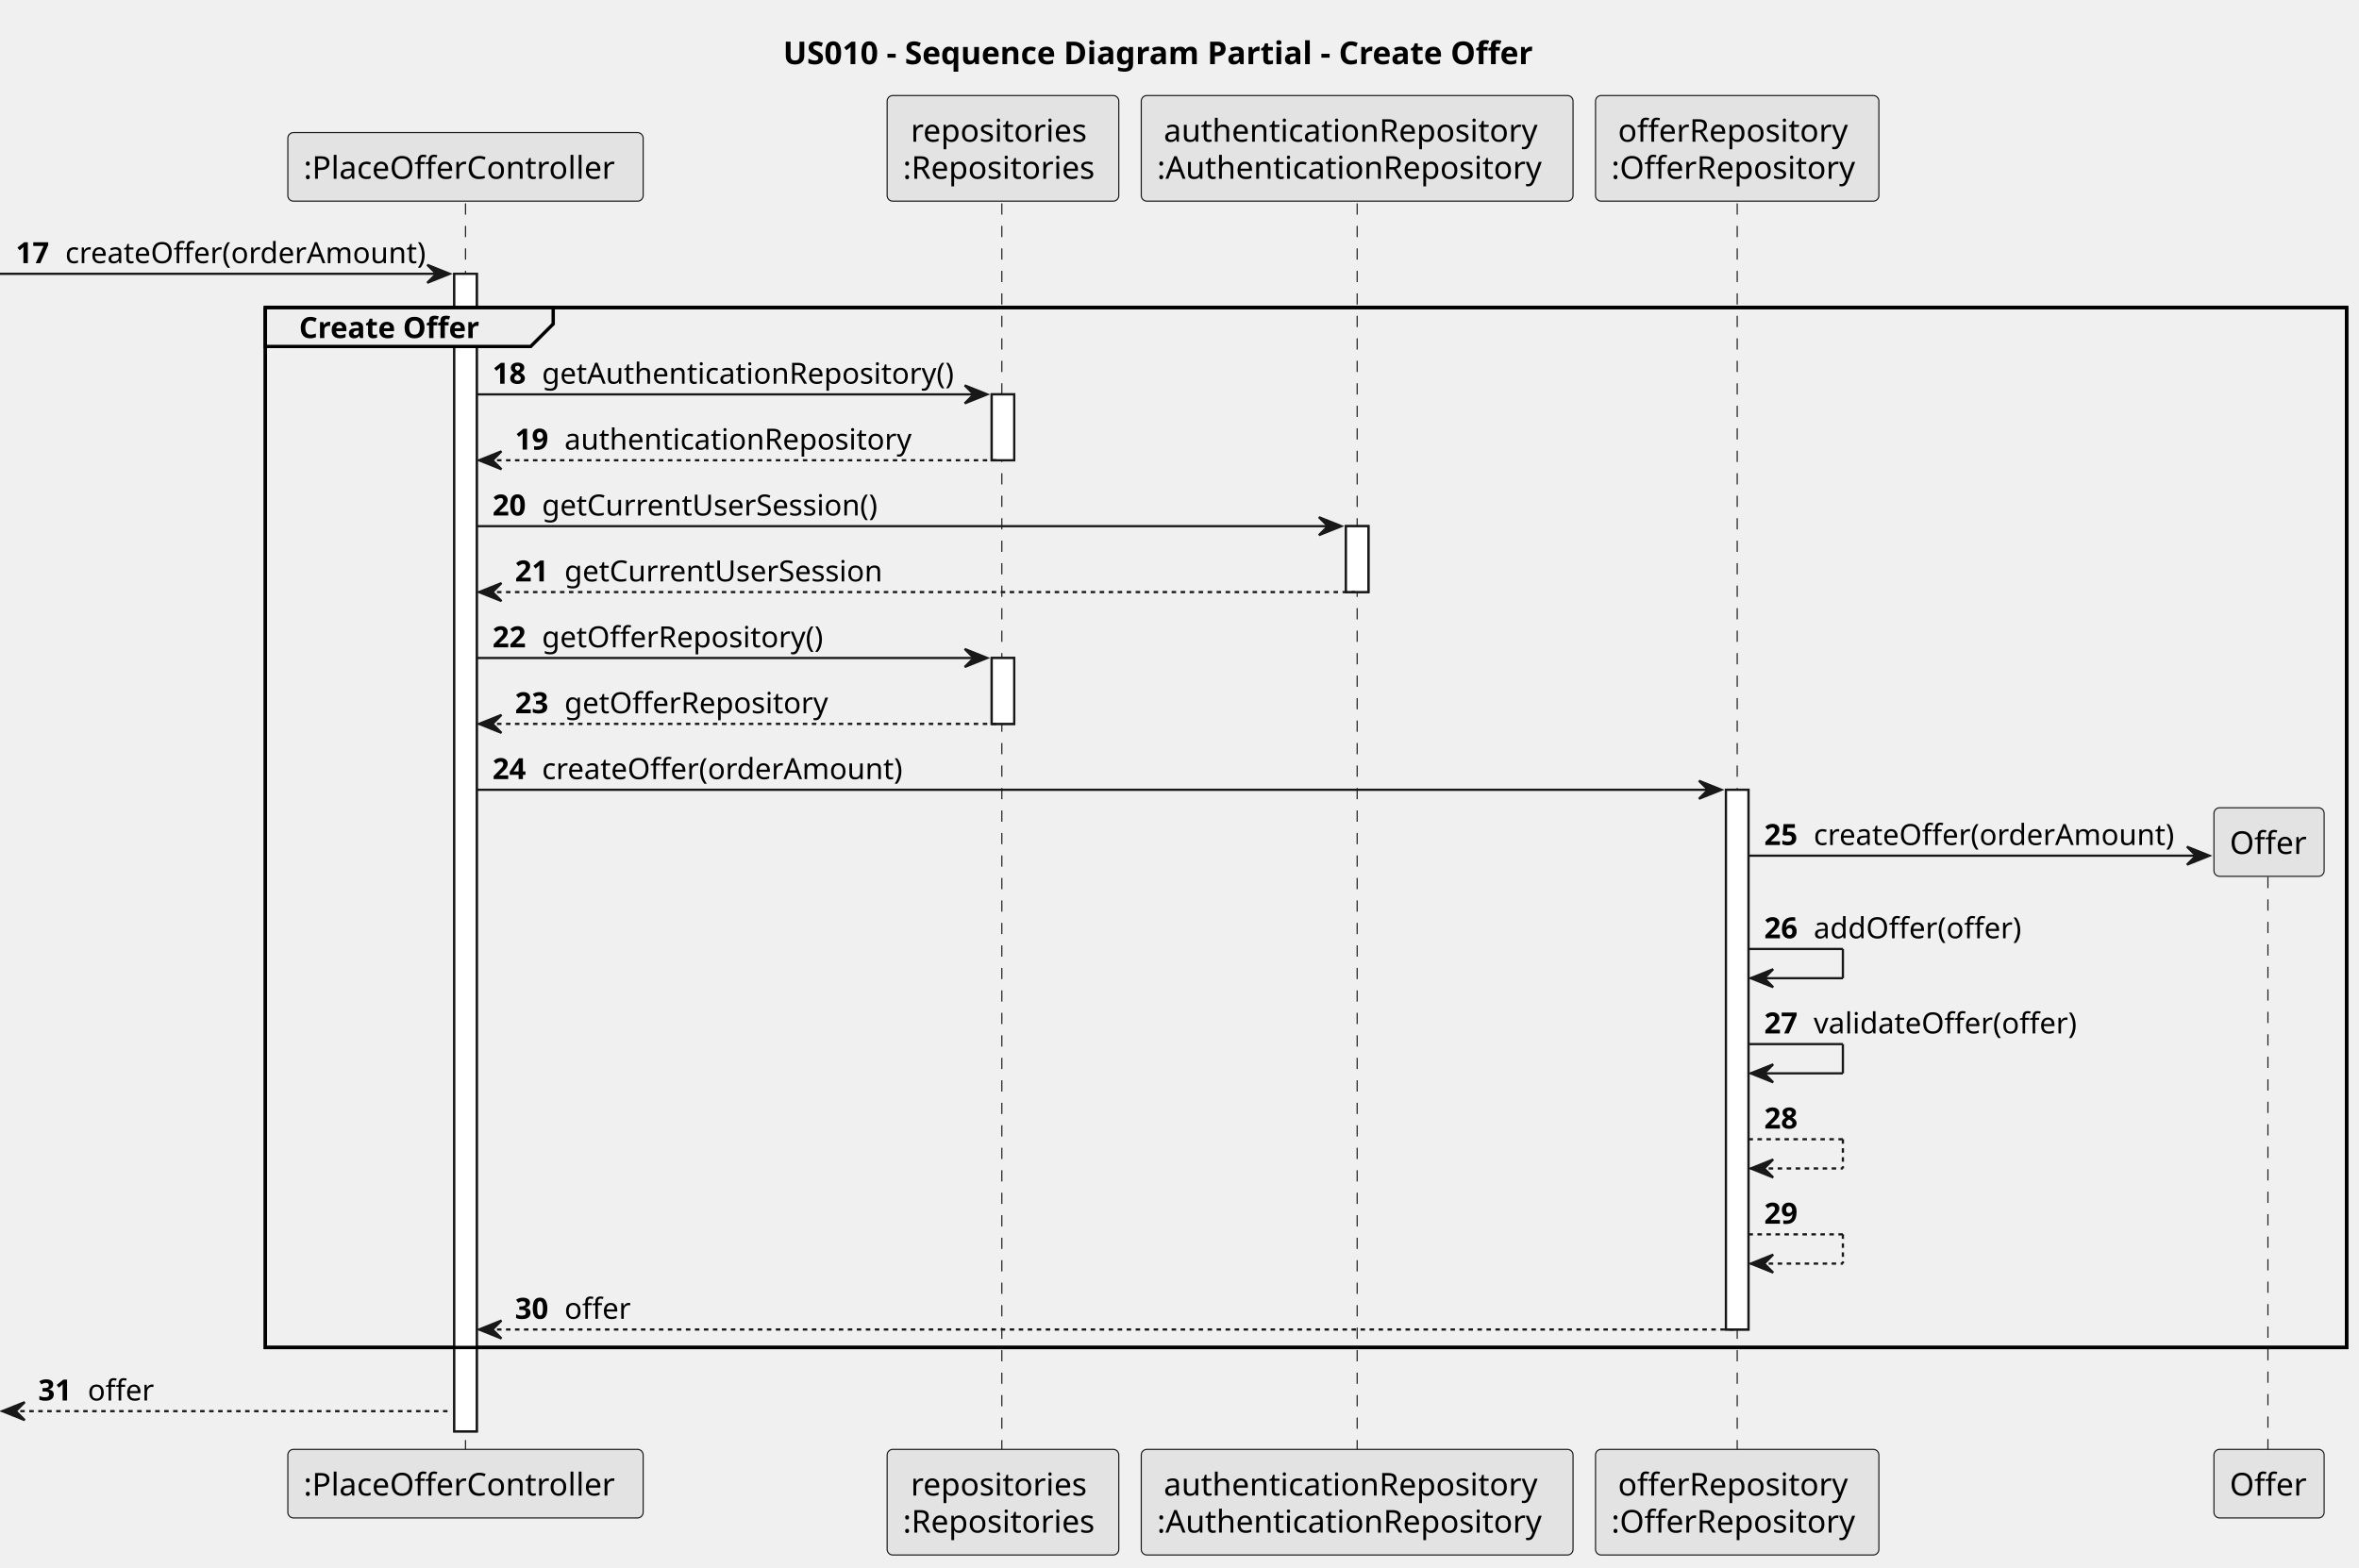
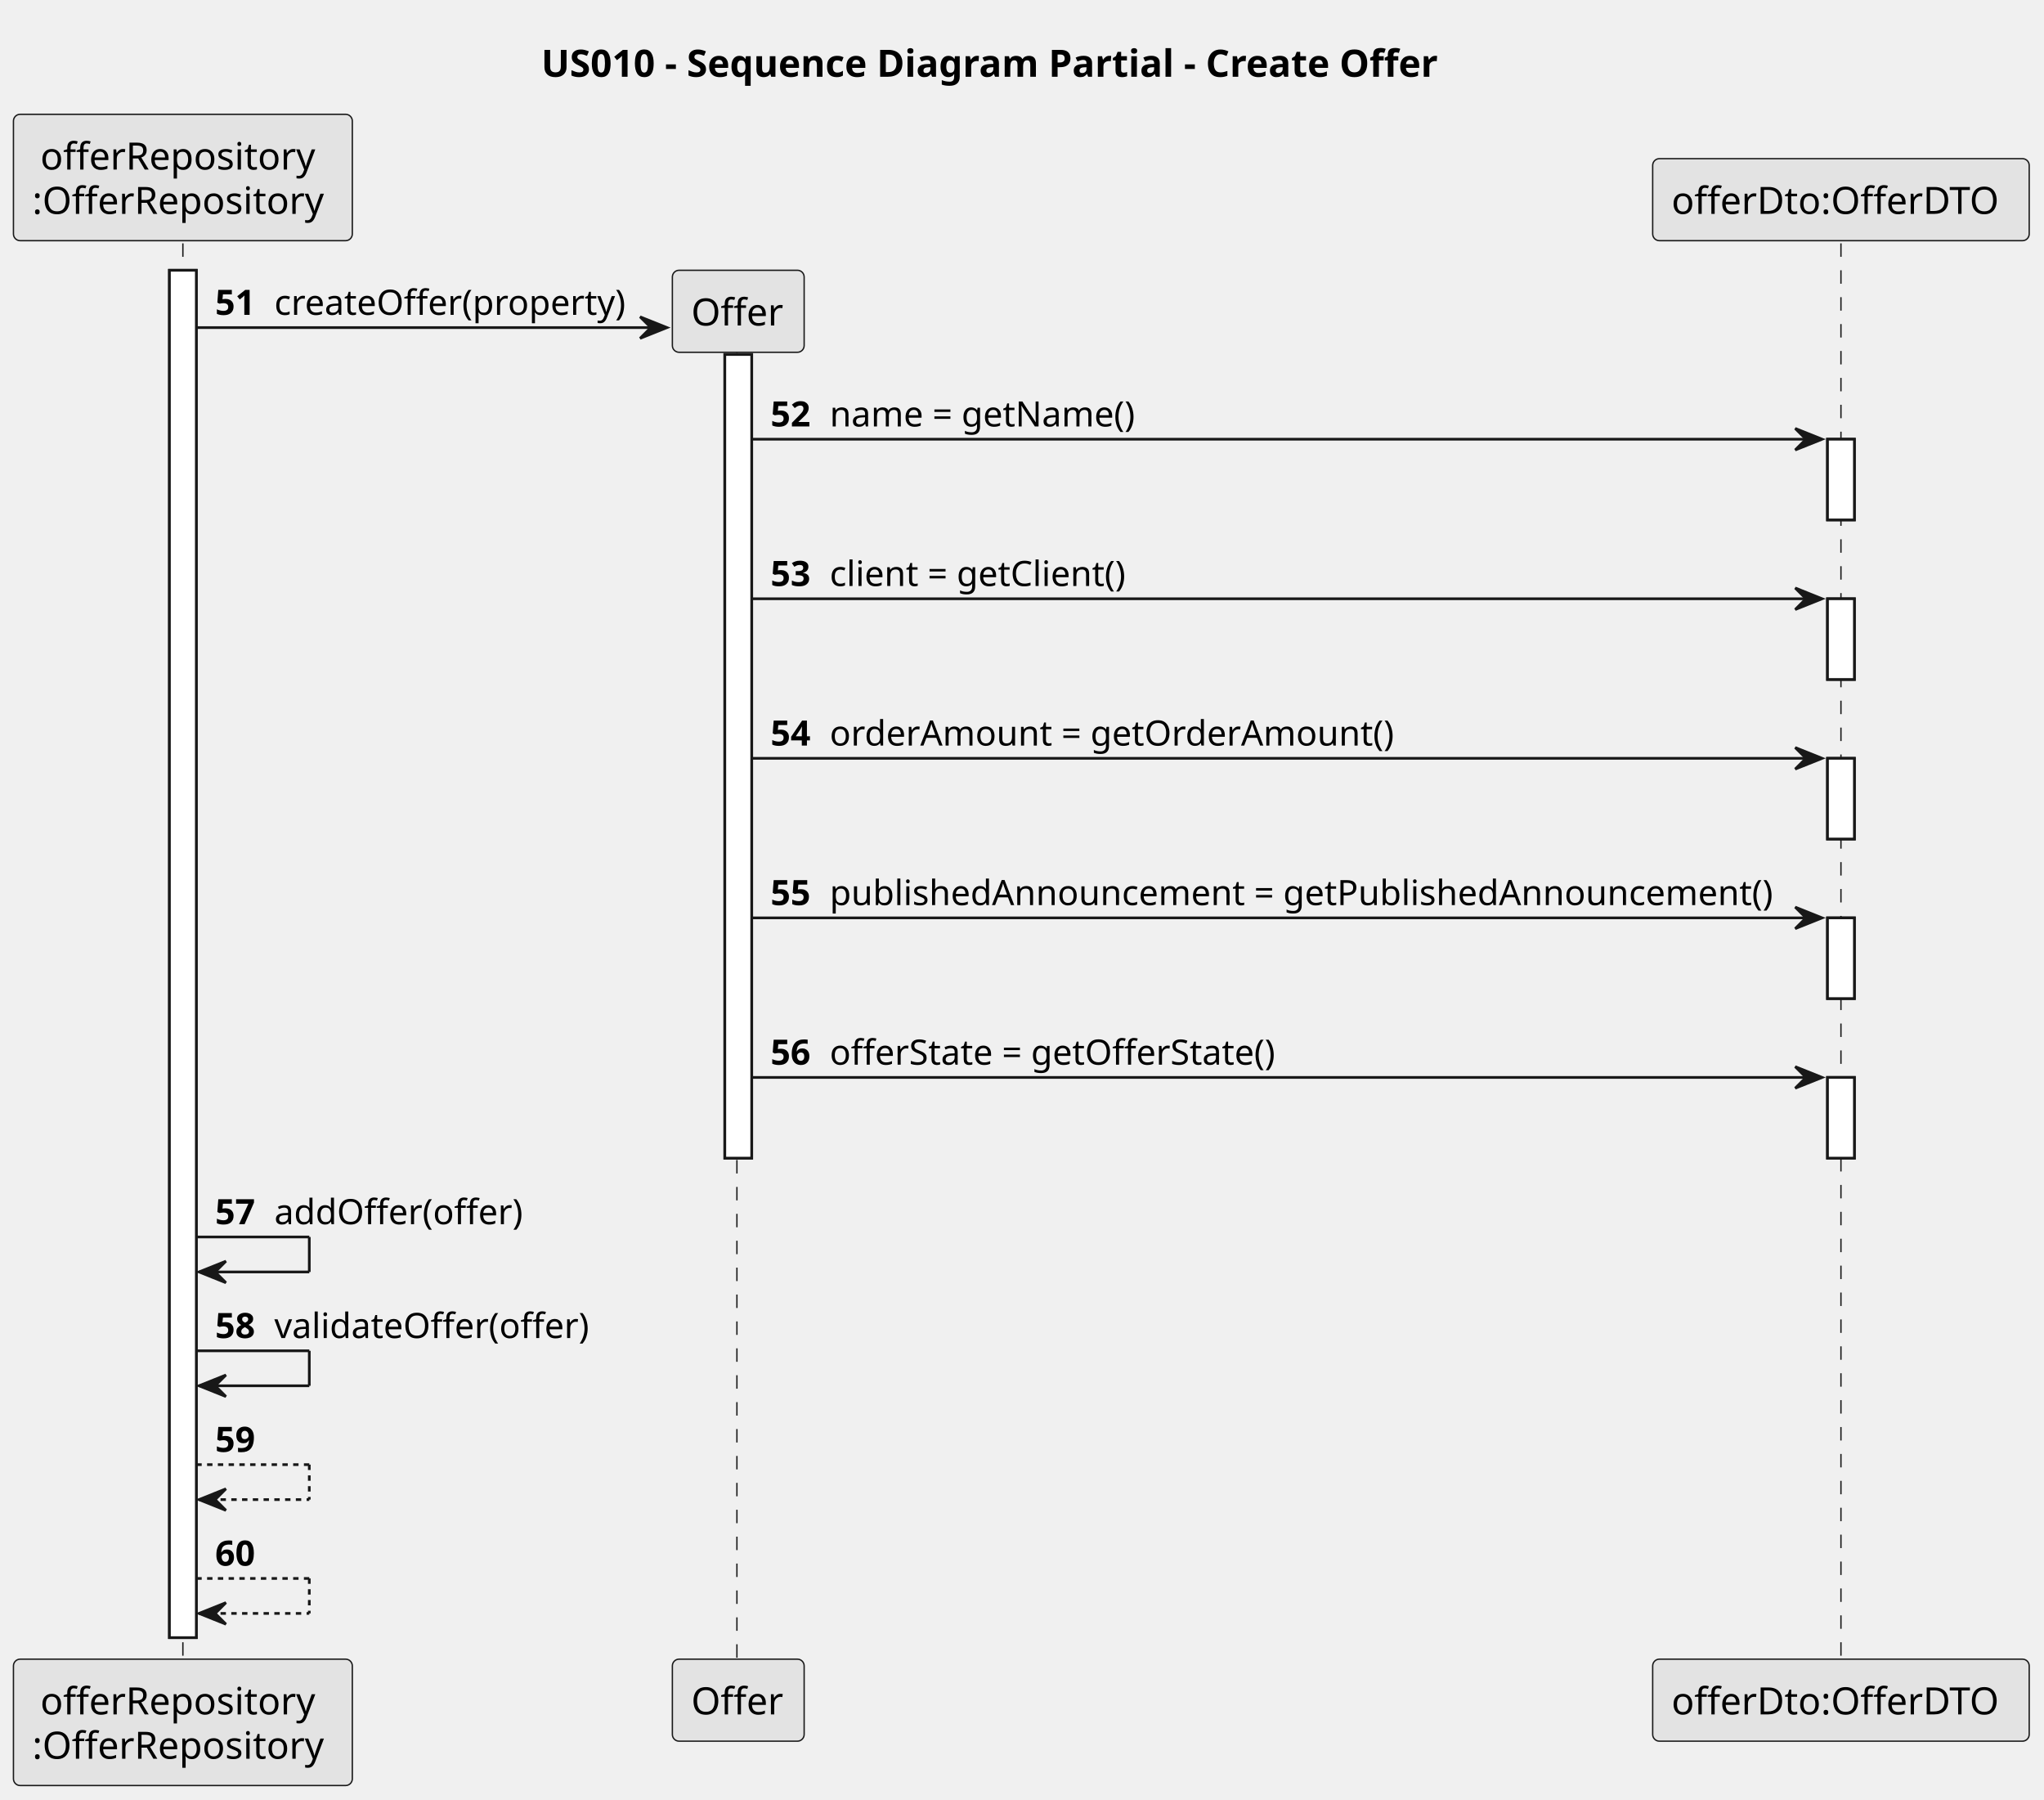
- <svg xmlns="http://www.w3.org/2000/svg" contentStyleType="text/css" height="697px" preserveAspectRatio="none" style="width:1049px;height:697px;background:#FFFFFF;" version="1.1" viewBox="0 0 1049 697" width="1049px" zoomAndPan="magnify">
+ <svg xmlns="http://www.w3.org/2000/svg" contentStyleType="text/css" height="669px" preserveAspectRatio="none" style="width:760px;height:669px;background:#FFFFFF;" version="1.1" viewBox="0 0 760 669" width="760px" zoomAndPan="magnify">
  <defs />
  <g>
-     <text fill="#000000" font-family="sans-serif" font-size="14" font-weight="bold" lengthAdjust="spacing" textLength="356" x="348.25" y="28.535">US010 - Sequence Diagram Partial - Create Offer</text>
-     <rect fill="#FFFFFF" height="514.836" style="stroke:#181818;stroke-width:1.0;" width="10" x="202" y="121.775" />
-     <rect fill="#FFFFFF" height="29.311" style="stroke:#181818;stroke-width:1.0;" width="10" x="441" y="175.397" />
-     <rect fill="#FFFFFF" height="29.311" style="stroke:#181818;stroke-width:1.0;" width="10" x="441" y="292.639" />
-     <rect fill="#FFFFFF" height="29.311" style="stroke:#181818;stroke-width:1.0;" width="10" x="598.5" y="234.018" />
-     <rect fill="#FFFFFF" height="240.041" style="stroke:#181818;stroke-width:1.0;" width="10" x="767.5" y="351.26" />
-     <rect fill="none" height="462.525" style="stroke:#000000;stroke-width:1.5;" width="925.5" x="118" y="136.775" />
-     <line style="stroke:#181818;stroke-width:0.5;stroke-dasharray:5.0,5.0;" x1="207" x2="207" y1="90.465" y2="645.611" />
-     <line style="stroke:#181818;stroke-width:0.5;stroke-dasharray:5.0,5.0;" x1="445.5" x2="445.5" y1="90.465" y2="645.611" />
-     <line style="stroke:#181818;stroke-width:0.5;stroke-dasharray:5.0,5.0;" x1="603.5" x2="603.5" y1="90.465" y2="645.611" />
-     <line style="stroke:#181818;stroke-width:0.5;stroke-dasharray:5.0,5.0;" x1="772.5" x2="772.5" y1="90.465" y2="645.611" />
-     <line style="stroke:#181818;stroke-width:0.5;stroke-dasharray:5.0,5.0;" x1="1008.5" x2="1008.5" y1="390.004" y2="645.611" />
-     <rect fill="#E3E3E3" height="30.488" rx="2.5" ry="2.5" style="stroke:#181818;stroke-width:0.5;" width="158" x="128" y="58.977" />
-     <text fill="#000000" font-family="sans-serif" font-size="14" lengthAdjust="spacing" textLength="144" x="135" y="79.512">:PlaceOfferController</text>
-     <rect fill="#E3E3E3" height="30.488" rx="2.5" ry="2.5" style="stroke:#181818;stroke-width:0.5;" width="158" x="128" y="644.611" />
-     <text fill="#000000" font-family="sans-serif" font-size="14" lengthAdjust="spacing" textLength="144" x="135" y="665.146">:PlaceOfferController</text>
-     <rect fill="#E3E3E3" height="46.977" rx="2.5" ry="2.5" style="stroke:#181818;stroke-width:0.5;" width="103" x="394.5" y="42.488" />
-     <text fill="#000000" font-family="sans-serif" font-size="14" lengthAdjust="spacing" textLength="82" x="405" y="63.023">repositories</text>
-     <text fill="#000000" font-family="sans-serif" font-size="14" lengthAdjust="spacing" textLength="89" x="401.5" y="79.512">:Repositories</text>
-     <rect fill="#E3E3E3" height="46.977" rx="2.5" ry="2.5" style="stroke:#181818;stroke-width:0.5;" width="103" x="394.5" y="644.611" />
-     <text fill="#000000" font-family="sans-serif" font-size="14" lengthAdjust="spacing" textLength="82" x="405" y="665.146">repositories</text>
-     <text fill="#000000" font-family="sans-serif" font-size="14" lengthAdjust="spacing" textLength="89" x="401.5" y="681.635">:Repositories</text>
-     <rect fill="#E3E3E3" height="46.977" rx="2.5" ry="2.5" style="stroke:#181818;stroke-width:0.5;" width="192" x="507.5" y="42.488" />
-     <text fill="#000000" font-family="sans-serif" font-size="14" lengthAdjust="spacing" textLength="172" x="517.5" y="63.023">authenticationRepository</text>
-     <text fill="#000000" font-family="sans-serif" font-size="14" lengthAdjust="spacing" textLength="178" x="514.5" y="79.512">:AuthenticationRepository</text>
-     <rect fill="#E3E3E3" height="46.977" rx="2.5" ry="2.5" style="stroke:#181818;stroke-width:0.5;" width="192" x="507.5" y="644.611" />
-     <text fill="#000000" font-family="sans-serif" font-size="14" lengthAdjust="spacing" textLength="172" x="517.5" y="665.146">authenticationRepository</text>
-     <text fill="#000000" font-family="sans-serif" font-size="14" lengthAdjust="spacing" textLength="178" x="514.5" y="681.635">:AuthenticationRepository</text>
-     <rect fill="#E3E3E3" height="46.977" rx="2.5" ry="2.5" style="stroke:#181818;stroke-width:0.5;" width="126" x="709.5" y="42.488" />
-     <text fill="#000000" font-family="sans-serif" font-size="14" lengthAdjust="spacing" textLength="106" x="719.5" y="63.023">offerRepository</text>
-     <text fill="#000000" font-family="sans-serif" font-size="14" lengthAdjust="spacing" textLength="112" x="716.5" y="79.512">:OfferRepository</text>
-     <rect fill="#E3E3E3" height="46.977" rx="2.5" ry="2.5" style="stroke:#181818;stroke-width:0.5;" width="126" x="709.5" y="644.611" />
-     <text fill="#000000" font-family="sans-serif" font-size="14" lengthAdjust="spacing" textLength="106" x="719.5" y="665.146">offerRepository</text>
-     <text fill="#000000" font-family="sans-serif" font-size="14" lengthAdjust="spacing" textLength="112" x="716.5" y="681.635">:OfferRepository</text>
-     <rect fill="#E3E3E3" height="30.488" rx="2.5" ry="2.5" style="stroke:#181818;stroke-width:0.5;" width="49" x="984.5" y="644.611" />
-     <text fill="#000000" font-family="sans-serif" font-size="14" lengthAdjust="spacing" textLength="35" x="991.5" y="665.146">Offer</text>
-     <rect fill="#FFFFFF" height="514.836" style="stroke:#181818;stroke-width:1.0;" width="10" x="202" y="121.775" />
-     <rect fill="#FFFFFF" height="29.311" style="stroke:#181818;stroke-width:1.0;" width="10" x="441" y="175.397" />
-     <rect fill="#FFFFFF" height="29.311" style="stroke:#181818;stroke-width:1.0;" width="10" x="441" y="292.639" />
-     <rect fill="#FFFFFF" height="29.311" style="stroke:#181818;stroke-width:1.0;" width="10" x="598.5" y="234.018" />
-     <rect fill="#FFFFFF" height="240.041" style="stroke:#181818;stroke-width:1.0;" width="10" x="767.5" y="351.26" />
-     <polygon fill="#181818" points="190,117.775,200,121.775,190,125.775,194,121.775" style="stroke:#181818;stroke-width:1.0;" />
-     <line style="stroke:#181818;stroke-width:1.0;" x1="0" x2="196" y1="121.775" y2="121.775" />
-     <text fill="#000000" font-family="sans-serif" font-size="13" font-weight="bold" lengthAdjust="spacing" textLength="18" x="7" y="117.033">17</text>
-     <text fill="#000000" font-family="sans-serif" font-size="13" lengthAdjust="spacing" textLength="161" x="29" y="117.033">createOffer(orderAmount)</text>
-     <path d="M118,136.775 L246,136.775 L246,144.086 L236,154.086 L118,154.086 L118,136.775 " fill="#EEEEEE" style="stroke:#000000;stroke-width:1.5;" />
-     <rect fill="none" height="462.525" style="stroke:#000000;stroke-width:1.5;" width="925.5" x="118" y="136.775" />
-     <text fill="#000000" font-family="sans-serif" font-size="13" font-weight="bold" lengthAdjust="spacing" textLength="83" x="133" y="150.344">Create Offer</text>
-     <polygon fill="#181818" points="429,171.397,439,175.397,429,179.397,433,175.397" style="stroke:#181818;stroke-width:1.0;" />
-     <line style="stroke:#181818;stroke-width:1.0;" x1="212" x2="435" y1="175.397" y2="175.397" />
-     <text fill="#000000" font-family="sans-serif" font-size="13" font-weight="bold" lengthAdjust="spacing" textLength="18" x="219" y="170.654">18</text>
-     <text fill="#000000" font-family="sans-serif" font-size="13" lengthAdjust="spacing" textLength="188" x="241" y="170.654">getAuthenticationRepository()</text>
-     <polygon fill="#181818" points="223,200.707,213,204.707,223,208.707,219,204.707" style="stroke:#181818;stroke-width:1.0;" />
-     <line style="stroke:#181818;stroke-width:1.0;stroke-dasharray:2.0,2.0;" x1="217" x2="445" y1="204.707" y2="204.707" />
-     <text fill="#000000" font-family="sans-serif" font-size="13" font-weight="bold" lengthAdjust="spacing" textLength="18" x="229" y="199.965">19</text>
-     <text fill="#000000" font-family="sans-serif" font-size="13" lengthAdjust="spacing" textLength="158" x="251" y="199.965">authenticationRepository</text>
-     <polygon fill="#181818" points="586.5,230.018,596.5,234.018,586.5,238.018,590.5,234.018" style="stroke:#181818;stroke-width:1.0;" />
-     <line style="stroke:#181818;stroke-width:1.0;" x1="212" x2="592.5" y1="234.018" y2="234.018" />
-     <text fill="#000000" font-family="sans-serif" font-size="13" font-weight="bold" lengthAdjust="spacing" textLength="18" x="219" y="229.275">20</text>
-     <text fill="#000000" font-family="sans-serif" font-size="13" lengthAdjust="spacing" textLength="151" x="241" y="229.275">getCurrentUserSession()</text>
-     <polygon fill="#181818" points="223,259.328,213,263.328,223,267.328,219,263.328" style="stroke:#181818;stroke-width:1.0;" />
-     <line style="stroke:#181818;stroke-width:1.0;stroke-dasharray:2.0,2.0;" x1="217" x2="602.5" y1="263.328" y2="263.328" />
-     <text fill="#000000" font-family="sans-serif" font-size="13" font-weight="bold" lengthAdjust="spacing" textLength="18" x="229" y="258.586">21</text>
-     <text fill="#000000" font-family="sans-serif" font-size="13" lengthAdjust="spacing" textLength="143" x="251" y="258.586">getCurrentUserSession</text>
-     <polygon fill="#181818" points="429,288.639,439,292.639,429,296.639,433,292.639" style="stroke:#181818;stroke-width:1.0;" />
-     <line style="stroke:#181818;stroke-width:1.0;" x1="212" x2="435" y1="292.639" y2="292.639" />
-     <text fill="#000000" font-family="sans-serif" font-size="13" font-weight="bold" lengthAdjust="spacing" textLength="18" x="219" y="287.897">22</text>
-     <text fill="#000000" font-family="sans-serif" font-size="13" lengthAdjust="spacing" textLength="127" x="241" y="287.897">getOfferRepository()</text>
-     <polygon fill="#181818" points="223,317.949,213,321.949,223,325.949,219,321.949" style="stroke:#181818;stroke-width:1.0;" />
-     <line style="stroke:#181818;stroke-width:1.0;stroke-dasharray:2.0,2.0;" x1="217" x2="445" y1="321.949" y2="321.949" />
-     <text fill="#000000" font-family="sans-serif" font-size="13" font-weight="bold" lengthAdjust="spacing" textLength="18" x="229" y="317.207">23</text>
-     <text fill="#000000" font-family="sans-serif" font-size="13" lengthAdjust="spacing" textLength="119" x="251" y="317.207">getOfferRepository</text>
-     <polygon fill="#181818" points="755.5,347.26,765.5,351.26,755.5,355.26,759.5,351.26" style="stroke:#181818;stroke-width:1.0;" />
-     <line style="stroke:#181818;stroke-width:1.0;" x1="212" x2="761.5" y1="351.26" y2="351.26" />
-     <text fill="#000000" font-family="sans-serif" font-size="13" font-weight="bold" lengthAdjust="spacing" textLength="18" x="219" y="346.518">24</text>
-     <text fill="#000000" font-family="sans-serif" font-size="13" lengthAdjust="spacing" textLength="161" x="241" y="346.518">createOffer(orderAmount)</text>
-     <polygon fill="#181818" points="972.5,376.57,982.5,380.57,972.5,384.57,976.5,380.57" style="stroke:#181818;stroke-width:1.0;" />
-     <line style="stroke:#181818;stroke-width:1.0;" x1="777.5" x2="978.5" y1="380.57" y2="380.57" />
-     <text fill="#000000" font-family="sans-serif" font-size="13" font-weight="bold" lengthAdjust="spacing" textLength="18" x="784.5" y="375.828">25</text>
-     <text fill="#000000" font-family="sans-serif" font-size="13" lengthAdjust="spacing" textLength="161" x="806.5" y="375.828">createOffer(orderAmount)</text>
-     <rect fill="#E3E3E3" height="30.488" rx="2.5" ry="2.5" style="stroke:#181818;stroke-width:0.5;" width="49" x="984.5" y="359.26" />
-     <text fill="#000000" font-family="sans-serif" font-size="14" lengthAdjust="spacing" textLength="35" x="991.5" y="379.795">Offer</text>
-     <line style="stroke:#181818;stroke-width:1.0;" x1="777.5" x2="819.5" y1="422.059" y2="422.059" />
-     <line style="stroke:#181818;stroke-width:1.0;" x1="819.5" x2="819.5" y1="422.059" y2="435.059" />
-     <line style="stroke:#181818;stroke-width:1.0;" x1="778.5" x2="819.5" y1="435.059" y2="435.059" />
-     <polygon fill="#181818" points="788.5,431.059,778.5,435.059,788.5,439.059,784.5,435.059" style="stroke:#181818;stroke-width:1.0;" />
-     <text fill="#000000" font-family="sans-serif" font-size="13" font-weight="bold" lengthAdjust="spacing" textLength="18" x="784.5" y="417.316">26</text>
-     <text fill="#000000" font-family="sans-serif" font-size="13" lengthAdjust="spacing" textLength="93" x="806.5" y="417.316">addOffer(offer)</text>
-     <line style="stroke:#181818;stroke-width:1.0;" x1="777.5" x2="819.5" y1="464.369" y2="464.369" />
-     <line style="stroke:#181818;stroke-width:1.0;" x1="819.5" x2="819.5" y1="464.369" y2="477.369" />
-     <line style="stroke:#181818;stroke-width:1.0;" x1="778.5" x2="819.5" y1="477.369" y2="477.369" />
-     <polygon fill="#181818" points="788.5,473.369,778.5,477.369,788.5,481.369,784.5,477.369" style="stroke:#181818;stroke-width:1.0;" />
-     <text fill="#000000" font-family="sans-serif" font-size="13" font-weight="bold" lengthAdjust="spacing" textLength="18" x="784.5" y="459.627">27</text>
-     <text fill="#000000" font-family="sans-serif" font-size="13" lengthAdjust="spacing" textLength="119" x="806.5" y="459.627">validateOffer(offer)</text>
-     <line style="stroke:#181818;stroke-width:1.0;stroke-dasharray:2.0,2.0;" x1="777.5" x2="819.5" y1="506.68" y2="506.68" />
-     <line style="stroke:#181818;stroke-width:1.0;stroke-dasharray:2.0,2.0;" x1="819.5" x2="819.5" y1="506.68" y2="519.68" />
-     <line style="stroke:#181818;stroke-width:1.0;stroke-dasharray:2.0,2.0;" x1="778.5" x2="819.5" y1="519.68" y2="519.68" />
-     <polygon fill="#181818" points="788.5,515.68,778.5,519.68,788.5,523.68,784.5,519.68" style="stroke:#181818;stroke-width:1.0;" />
-     <text fill="#000000" font-family="sans-serif" font-size="13" font-weight="bold" lengthAdjust="spacing" textLength="18" x="784.5" y="501.938">28</text>
-     <text fill="#000000" font-family="sans-serif" font-size="13" lengthAdjust="spacing" textLength="4" x="806.5" y="501.938"> </text>
-     <line style="stroke:#181818;stroke-width:1.0;stroke-dasharray:2.0,2.0;" x1="777.5" x2="819.5" y1="548.99" y2="548.99" />
-     <line style="stroke:#181818;stroke-width:1.0;stroke-dasharray:2.0,2.0;" x1="819.5" x2="819.5" y1="548.99" y2="561.99" />
-     <line style="stroke:#181818;stroke-width:1.0;stroke-dasharray:2.0,2.0;" x1="778.5" x2="819.5" y1="561.99" y2="561.99" />
-     <polygon fill="#181818" points="788.5,557.99,778.5,561.99,788.5,565.99,784.5,561.99" style="stroke:#181818;stroke-width:1.0;" />
-     <text fill="#000000" font-family="sans-serif" font-size="13" font-weight="bold" lengthAdjust="spacing" textLength="18" x="784.5" y="544.248">29</text>
-     <text fill="#000000" font-family="sans-serif" font-size="13" lengthAdjust="spacing" textLength="4" x="806.5" y="544.248"> </text>
-     <polygon fill="#181818" points="223,587.301,213,591.301,223,595.301,219,591.301" style="stroke:#181818;stroke-width:1.0;" />
-     <line style="stroke:#181818;stroke-width:1.0;stroke-dasharray:2.0,2.0;" x1="217" x2="771.5" y1="591.301" y2="591.301" />
-     <text fill="#000000" font-family="sans-serif" font-size="13" font-weight="bold" lengthAdjust="spacing" textLength="18" x="229" y="586.559">30</text>
-     <text fill="#000000" font-family="sans-serif" font-size="13" lengthAdjust="spacing" textLength="30" x="251" y="586.559">offer</text>
-     <polygon fill="#181818" points="11,623.611,1,627.611,11,631.611,7,627.611" style="stroke:#181818;stroke-width:1.0;" />
-     <line style="stroke:#181818;stroke-width:1.0;stroke-dasharray:2.0,2.0;" x1="5" x2="201" y1="627.611" y2="627.611" />
-     <text fill="#000000" font-family="sans-serif" font-size="13" font-weight="bold" lengthAdjust="spacing" textLength="18" x="17" y="622.869">31</text>
-     <text fill="#000000" font-family="sans-serif" font-size="13" lengthAdjust="spacing" textLength="30" x="39" y="622.869">offer</text>
+     <text fill="#000000" font-family="sans-serif" font-size="14" font-weight="bold" lengthAdjust="spacing" textLength="356" x="201.25" y="28.535">US010 - Sequence Diagram Partial - Create Offer</text>
+     <rect fill="#FFFFFF" height="508.283" style="stroke:#181818;stroke-width:1.0;" width="10" x="63" y="100.465" />
+     <rect fill="#FFFFFF" height="298.731" style="stroke:#181818;stroke-width:1.0;" width="10" x="269.5" y="131.775" />
+     <rect fill="#FFFFFF" height="30" style="stroke:#181818;stroke-width:1.0;" width="10" x="679.5" y="163.264" />
+     <rect fill="#FFFFFF" height="30" style="stroke:#181818;stroke-width:1.0;" width="10" x="679.5" y="222.574" />
+     <rect fill="#FFFFFF" height="30" style="stroke:#181818;stroke-width:1.0;" width="10" x="679.5" y="281.885" />
+     <rect fill="#FFFFFF" height="30" style="stroke:#181818;stroke-width:1.0;" width="10" x="679.5" y="341.195" />
+     <rect fill="#FFFFFF" height="30" style="stroke:#181818;stroke-width:1.0;" width="10" x="679.5" y="400.506" />
+     <line style="stroke:#181818;stroke-width:0.5;stroke-dasharray:5.0,5.0;" x1="68" x2="68" y1="90.465" y2="617.748" />
+     <line style="stroke:#181818;stroke-width:0.5;stroke-dasharray:5.0,5.0;" x1="274" x2="274" y1="131.209" y2="617.748" />
+     <line style="stroke:#181818;stroke-width:0.5;stroke-dasharray:5.0,5.0;" x1="684.5" x2="684.5" y1="90.465" y2="617.748" />
+     <rect fill="#E3E3E3" height="46.977" rx="2.5" ry="2.5" style="stroke:#181818;stroke-width:0.5;" width="126" x="5" y="42.488" />
+     <text fill="#000000" font-family="sans-serif" font-size="14" lengthAdjust="spacing" textLength="106" x="15" y="63.023">offerRepository</text>
+     <text fill="#000000" font-family="sans-serif" font-size="14" lengthAdjust="spacing" textLength="112" x="12" y="79.512">:OfferRepository</text>
+     <rect fill="#E3E3E3" height="46.977" rx="2.5" ry="2.5" style="stroke:#181818;stroke-width:0.5;" width="126" x="5" y="616.748" />
+     <text fill="#000000" font-family="sans-serif" font-size="14" lengthAdjust="spacing" textLength="106" x="15" y="637.283">offerRepository</text>
+     <text fill="#000000" font-family="sans-serif" font-size="14" lengthAdjust="spacing" textLength="112" x="12" y="653.771">:OfferRepository</text>
+     <rect fill="#E3E3E3" height="30.488" rx="2.5" ry="2.5" style="stroke:#181818;stroke-width:0.5;" width="49" x="250" y="616.748" />
+     <text fill="#000000" font-family="sans-serif" font-size="14" lengthAdjust="spacing" textLength="35" x="257" y="637.283">Offer</text>
+     <rect fill="#E3E3E3" height="30.488" rx="2.5" ry="2.5" style="stroke:#181818;stroke-width:0.5;" width="140" x="614.5" y="58.977" />
+     <text fill="#000000" font-family="sans-serif" font-size="14" lengthAdjust="spacing" textLength="126" x="621.5" y="79.512">offerDto:OfferDTO</text>
+     <rect fill="#E3E3E3" height="30.488" rx="2.5" ry="2.5" style="stroke:#181818;stroke-width:0.5;" width="140" x="614.5" y="616.748" />
+     <text fill="#000000" font-family="sans-serif" font-size="14" lengthAdjust="spacing" textLength="126" x="621.5" y="637.283">offerDto:OfferDTO</text>
+     <rect fill="#FFFFFF" height="508.283" style="stroke:#181818;stroke-width:1.0;" width="10" x="63" y="100.465" />
+     <rect fill="#FFFFFF" height="298.731" style="stroke:#181818;stroke-width:1.0;" width="10" x="269.5" y="131.775" />
+     <rect fill="#FFFFFF" height="30" style="stroke:#181818;stroke-width:1.0;" width="10" x="679.5" y="163.264" />
+     <rect fill="#FFFFFF" height="30" style="stroke:#181818;stroke-width:1.0;" width="10" x="679.5" y="222.574" />
+     <rect fill="#FFFFFF" height="30" style="stroke:#181818;stroke-width:1.0;" width="10" x="679.5" y="281.885" />
+     <rect fill="#FFFFFF" height="30" style="stroke:#181818;stroke-width:1.0;" width="10" x="679.5" y="341.195" />
+     <rect fill="#FFFFFF" height="30" style="stroke:#181818;stroke-width:1.0;" width="10" x="679.5" y="400.506" />
+     <polygon fill="#181818" points="238,117.775,248,121.775,238,125.775,242,121.775" style="stroke:#181818;stroke-width:1.0;" />
+     <line style="stroke:#181818;stroke-width:1.0;" x1="73" x2="244" y1="121.775" y2="121.775" />
+     <text fill="#000000" font-family="sans-serif" font-size="13" font-weight="bold" lengthAdjust="spacing" textLength="18" x="80" y="117.033">51</text>
+     <text fill="#000000" font-family="sans-serif" font-size="13" lengthAdjust="spacing" textLength="131" x="102" y="117.033">createOffer(property)</text>
+     <rect fill="#E3E3E3" height="30.488" rx="2.5" ry="2.5" style="stroke:#181818;stroke-width:0.5;" width="49" x="250" y="100.465" />
+     <text fill="#000000" font-family="sans-serif" font-size="14" lengthAdjust="spacing" textLength="35" x="257" y="121">Offer</text>
+     <polygon fill="#181818" points="667.5,159.264,677.5,163.264,667.5,167.264,671.5,163.264" style="stroke:#181818;stroke-width:1.0;" />
+     <line style="stroke:#181818;stroke-width:1.0;" x1="279.5" x2="673.5" y1="163.264" y2="163.264" />
+     <text fill="#000000" font-family="sans-serif" font-size="13" font-weight="bold" lengthAdjust="spacing" textLength="18" x="286.5" y="158.522">52</text>
+     <text fill="#000000" font-family="sans-serif" font-size="13" lengthAdjust="spacing" textLength="116" x="308.5" y="158.522">name = getName()</text>
+     <polygon fill="#181818" points="667.5,218.574,677.5,222.574,667.5,226.574,671.5,222.574" style="stroke:#181818;stroke-width:1.0;" />
+     <line style="stroke:#181818;stroke-width:1.0;" x1="279.5" x2="673.5" y1="222.574" y2="222.574" />
+     <text fill="#000000" font-family="sans-serif" font-size="13" font-weight="bold" lengthAdjust="spacing" textLength="18" x="286.5" y="217.832">53</text>
+     <text fill="#000000" font-family="sans-serif" font-size="13" lengthAdjust="spacing" textLength="118" x="308.5" y="217.832">client = getClient()</text>
+     <polygon fill="#181818" points="667.5,277.885,677.5,281.885,667.5,285.885,671.5,281.885" style="stroke:#181818;stroke-width:1.0;" />
+     <line style="stroke:#181818;stroke-width:1.0;" x1="279.5" x2="673.5" y1="281.885" y2="281.885" />
+     <text fill="#000000" font-family="sans-serif" font-size="13" font-weight="bold" lengthAdjust="spacing" textLength="18" x="286.5" y="277.143">54</text>
+     <text fill="#000000" font-family="sans-serif" font-size="13" lengthAdjust="spacing" textLength="214" x="308.5" y="277.143">orderAmount = getOrderAmount()</text>
+     <polygon fill="#181818" points="667.5,337.195,677.5,341.195,667.5,345.195,671.5,341.195" style="stroke:#181818;stroke-width:1.0;" />
+     <line style="stroke:#181818;stroke-width:1.0;" x1="279.5" x2="673.5" y1="341.195" y2="341.195" />
+     <text fill="#000000" font-family="sans-serif" font-size="13" font-weight="bold" lengthAdjust="spacing" textLength="18" x="286.5" y="336.453">55</text>
+     <text fill="#000000" font-family="sans-serif" font-size="13" lengthAdjust="spacing" textLength="359" x="308.5" y="336.453">publishedAnnouncement = getPublishedAnnouncement()</text>
+     <polygon fill="#181818" points="667.5,396.506,677.5,400.506,667.5,404.506,671.5,400.506" style="stroke:#181818;stroke-width:1.0;" />
+     <line style="stroke:#181818;stroke-width:1.0;" x1="279.5" x2="673.5" y1="400.506" y2="400.506" />
+     <text fill="#000000" font-family="sans-serif" font-size="13" font-weight="bold" lengthAdjust="spacing" textLength="18" x="286.5" y="395.764">56</text>
+     <text fill="#000000" font-family="sans-serif" font-size="13" lengthAdjust="spacing" textLength="170" x="308.5" y="395.764">offerState = getOfferState()</text>
+     <line style="stroke:#181818;stroke-width:1.0;" x1="73" x2="115" y1="459.816" y2="459.816" />
+     <line style="stroke:#181818;stroke-width:1.0;" x1="115" x2="115" y1="459.816" y2="472.816" />
+     <line style="stroke:#181818;stroke-width:1.0;" x1="74" x2="115" y1="472.816" y2="472.816" />
+     <polygon fill="#181818" points="84,468.816,74,472.816,84,476.816,80,472.816" style="stroke:#181818;stroke-width:1.0;" />
+     <text fill="#000000" font-family="sans-serif" font-size="13" font-weight="bold" lengthAdjust="spacing" textLength="18" x="80" y="455.074">57</text>
+     <text fill="#000000" font-family="sans-serif" font-size="13" lengthAdjust="spacing" textLength="93" x="102" y="455.074">addOffer(offer)</text>
+     <line style="stroke:#181818;stroke-width:1.0;" x1="73" x2="115" y1="502.127" y2="502.127" />
+     <line style="stroke:#181818;stroke-width:1.0;" x1="115" x2="115" y1="502.127" y2="515.127" />
+     <line style="stroke:#181818;stroke-width:1.0;" x1="74" x2="115" y1="515.127" y2="515.127" />
+     <polygon fill="#181818" points="84,511.127,74,515.127,84,519.127,80,515.127" style="stroke:#181818;stroke-width:1.0;" />
+     <text fill="#000000" font-family="sans-serif" font-size="13" font-weight="bold" lengthAdjust="spacing" textLength="18" x="80" y="497.385">58</text>
+     <text fill="#000000" font-family="sans-serif" font-size="13" lengthAdjust="spacing" textLength="119" x="102" y="497.385">validateOffer(offer)</text>
+     <line style="stroke:#181818;stroke-width:1.0;stroke-dasharray:2.0,2.0;" x1="73" x2="115" y1="544.438" y2="544.438" />
+     <line style="stroke:#181818;stroke-width:1.0;stroke-dasharray:2.0,2.0;" x1="115" x2="115" y1="544.438" y2="557.438" />
+     <line style="stroke:#181818;stroke-width:1.0;stroke-dasharray:2.0,2.0;" x1="74" x2="115" y1="557.438" y2="557.438" />
+     <polygon fill="#181818" points="84,553.438,74,557.438,84,561.438,80,557.438" style="stroke:#181818;stroke-width:1.0;" />
+     <text fill="#000000" font-family="sans-serif" font-size="13" font-weight="bold" lengthAdjust="spacing" textLength="18" x="80" y="539.695">59</text>
+     <text fill="#000000" font-family="sans-serif" font-size="13" lengthAdjust="spacing" textLength="4" x="102" y="539.695"> </text>
+     <line style="stroke:#181818;stroke-width:1.0;stroke-dasharray:2.0,2.0;" x1="73" x2="115" y1="586.748" y2="586.748" />
+     <line style="stroke:#181818;stroke-width:1.0;stroke-dasharray:2.0,2.0;" x1="115" x2="115" y1="586.748" y2="599.748" />
+     <line style="stroke:#181818;stroke-width:1.0;stroke-dasharray:2.0,2.0;" x1="74" x2="115" y1="599.748" y2="599.748" />
+     <polygon fill="#181818" points="84,595.748,74,599.748,84,603.748,80,599.748" style="stroke:#181818;stroke-width:1.0;" />
+     <text fill="#000000" font-family="sans-serif" font-size="13" font-weight="bold" lengthAdjust="spacing" textLength="18" x="80" y="582.006">60</text>
+     <text fill="#000000" font-family="sans-serif" font-size="13" lengthAdjust="spacing" textLength="4" x="102" y="582.006"> </text>
  </g>
</svg>
